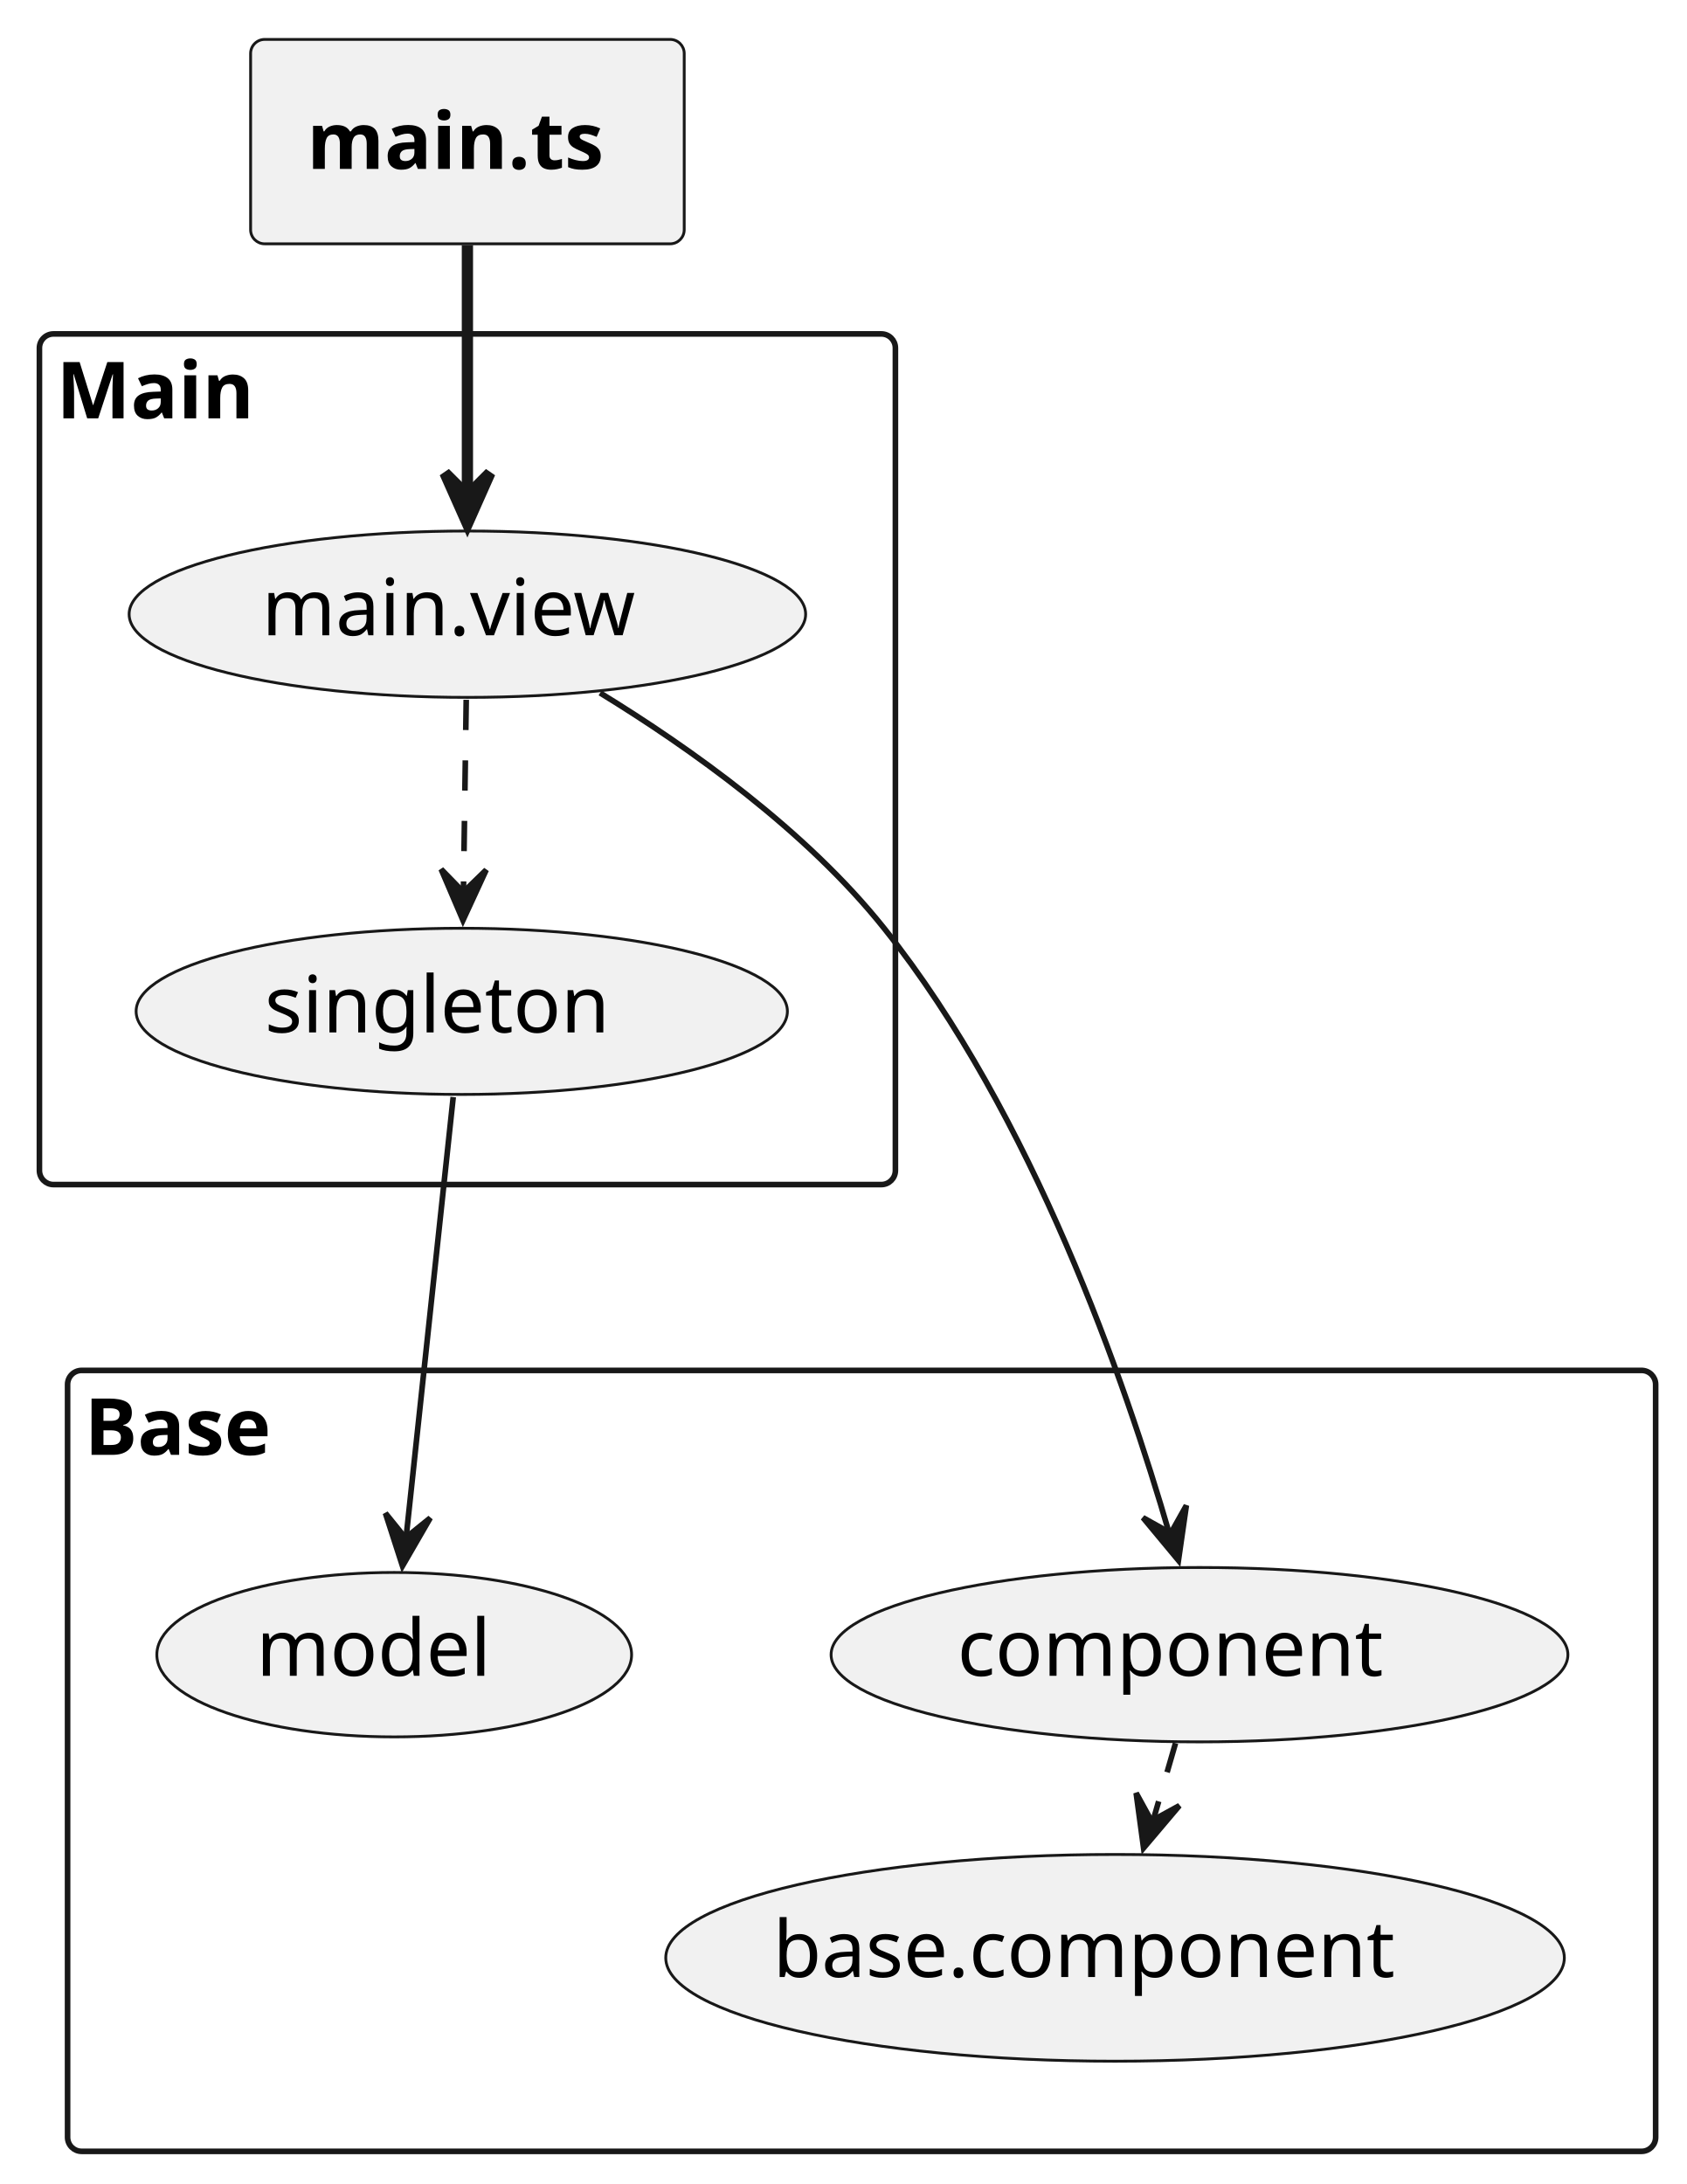
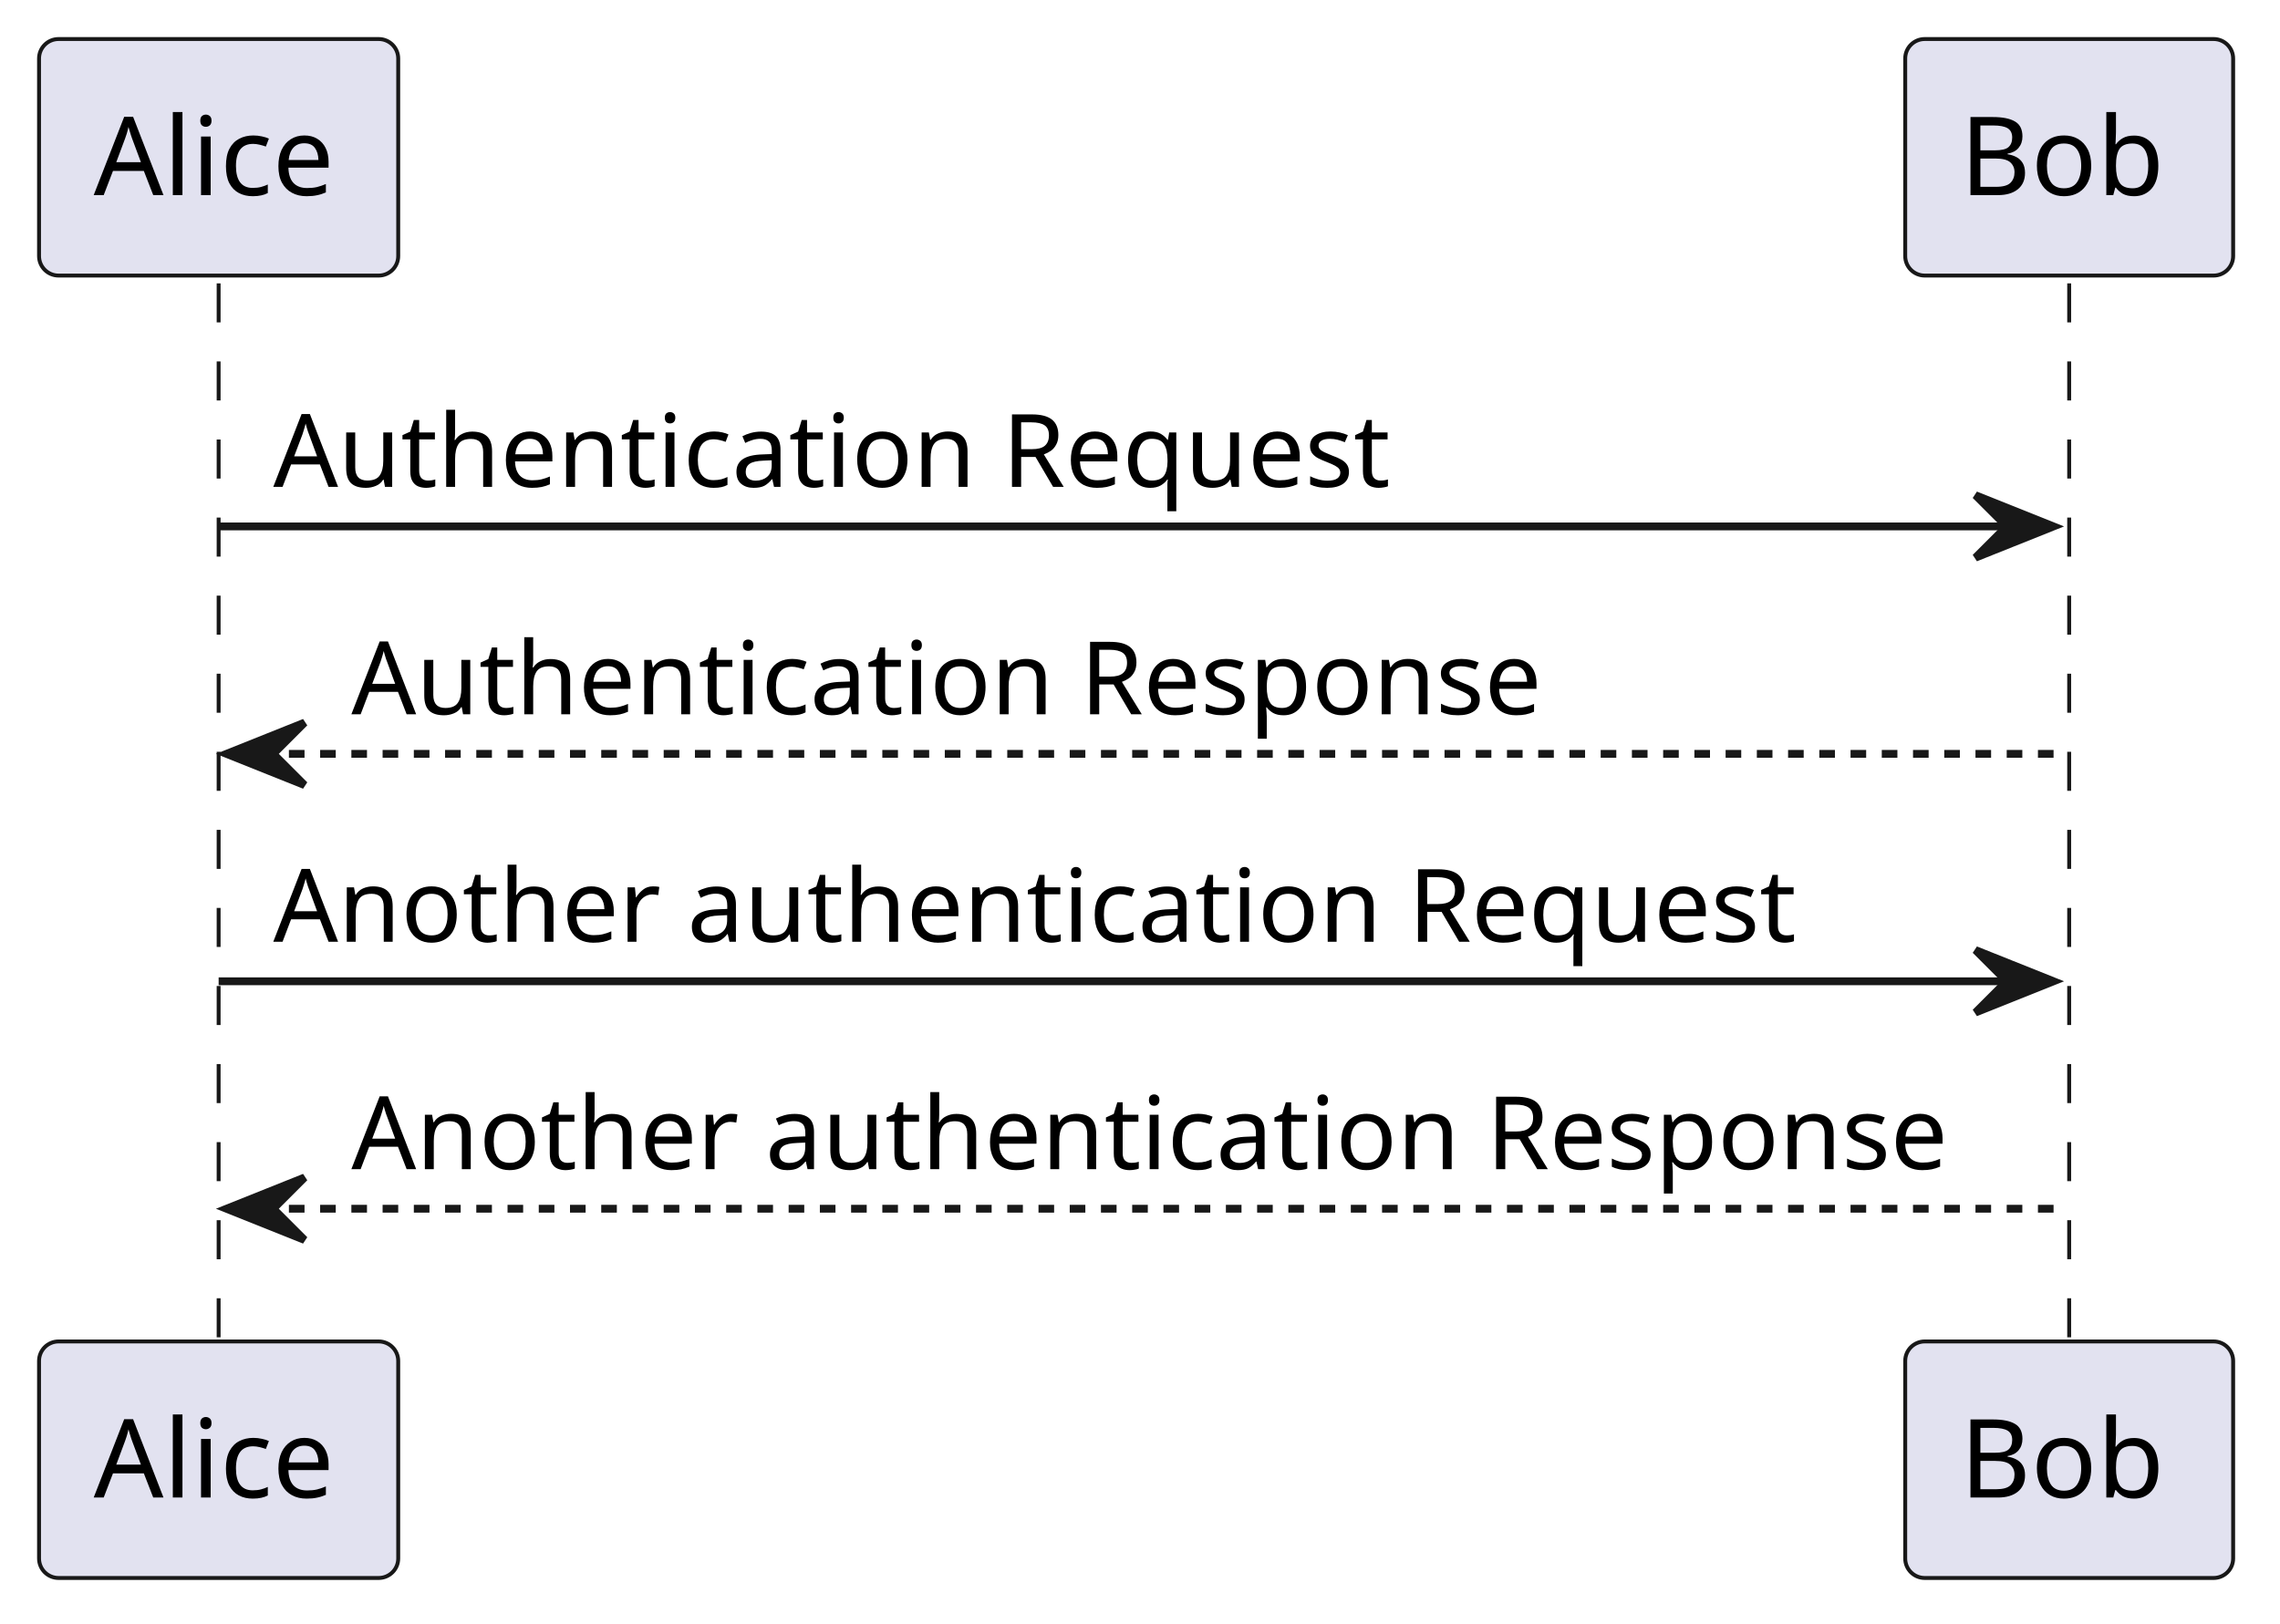
- <svg xmlns="http://www.w3.org/2000/svg" contentStyleType="text/css" height="505.208px" preserveAspectRatio="none" style="width:390px;height:505px;background:#FFFFFF;" version="1.1" viewBox="0 0 390 505" width="390.625px" zoomAndPan="magnify">
+ <svg xmlns="http://www.w3.org/2000/svg" contentStyleType="text/css" height="208px" preserveAspectRatio="none" style="width:292px;height:208px;background:#FFFFFF;" version="1.1" viewBox="0 0 292 208" width="292px" zoomAndPan="magnify">
  <defs />
  <g>
-     <g id="cluster_Main">
-       <rect fill="none" height="196.693" rx="3.255" ry="3.255" style="stroke:#181818;stroke-width:1.302;" width="197.917" x="9.115" y="77.213" />
-       <text fill="#000000" font-family="sans-serif" font-size="18.229" font-weight="bold" lengthAdjust="spacing" textLength="46.875" x="13.021" y="96.738">Main</text>
-     </g>
-     <g id="cluster_Base">
-       <rect fill="none" height="180.573" rx="3.255" ry="3.255" style="stroke:#181818;stroke-width:1.302;" width="367.188" x="15.625" y="316.875" />
-       <text fill="#000000" font-family="sans-serif" font-size="18.229" font-weight="bold" lengthAdjust="spacing" textLength="49.479" x="19.531" y="336.4">Base</text>
-     </g>
-     <g id="elem_main.view">
-       <ellipse cx="108.068" cy="142.021" fill="#F1F1F1" rx="78.211" ry="19.235" style="stroke:#181818;stroke-width:0.651;" />
-       <text fill="#000000" font-family="sans-serif" font-size="18.229" lengthAdjust="spacing" textLength="87.24" x="60.542" y="146.901">main.view</text>
-     </g>
-     <g id="elem_singleton">
-       <ellipse cx="106.766" cy="233.85" fill="#F1F1F1" rx="75.295" ry="19.214" style="stroke:#181818;stroke-width:0.651;" />
-       <text fill="#000000" font-family="sans-serif" font-size="18.229" lengthAdjust="spacing" textLength="83.333" x="61.193" y="238.729">singleton</text>
-     </g>
-     <g id="elem_base.component">
-       <ellipse cx="257.817" cy="452.704" fill="#F1F1F1" rx="103.885" ry="23.902" style="stroke:#181818;stroke-width:0.651;" />
-       <text fill="#000000" font-family="sans-serif" font-size="18.229" lengthAdjust="spacing" textLength="153.646" x="178.718" y="457.137">base.component</text>
-     </g>
-     <g id="elem_component">
-       <ellipse cx="277.344" cy="382.609" fill="#F1F1F1" rx="85.182" ry="20.162" style="stroke:#181818;stroke-width:0.651;" />
-       <text fill="#000000" font-family="sans-serif" font-size="18.229" lengthAdjust="spacing" textLength="104.167" x="221.354" y="387.489">component</text>
-     </g>
-     <g id="elem_model">
-       <ellipse cx="91.15" cy="382.606" fill="#F1F1F1" rx="54.887" ry="19.012" style="stroke:#181818;stroke-width:0.651;" />
-       <text fill="#000000" font-family="sans-serif" font-size="18.229" lengthAdjust="spacing" textLength="55.99" x="59.249" y="387.486">model</text>
-     </g>
-     <g id="elem_main_ts">
-       <rect fill="#F1F1F1" height="47.262" rx="3.255" ry="3.255" style="stroke:#181818;stroke-width:0.651;" width="100.26" x="57.943" y="9.115" />
-       <text fill="#000000" font-family="sans-serif" font-size="18.229" font-weight="bold" lengthAdjust="spacing" textLength="74.219" x="70.963" y="39.056">main.ts</text>
-     </g>
-     <g id="link_component_base.component">
-       <path d="M271.797,403.073 C270.143,408.789 268.294,415.195 266.484,421.419 " fill="none" id="component-to-base.component" style="stroke:#181818;stroke-width:1.302;stroke-dasharray:7.0,7.0;" />
-       <polygon fill="#181818" points="264.414,427.305,272.695,417.513,266.237,421.055,262.695,414.596,264.414,427.305" style="stroke:#181818;stroke-width:1.302;" />
-     </g>
-     <g id="link_main_ts_main.view">
-       <path d="M108.073,56.68 C108.073,73.646 108.073,96.914 108.073,114.662 " fill="none" id="main_ts-to-main.view" style="stroke:#181818;stroke-width:2.604;" />
-       <polygon fill="#181818" points="108.073,121.081,113.281,109.362,108.073,114.57,102.865,109.362,108.073,121.081" style="stroke:#181818;stroke-width:2.604;" />
-     </g>
-     <g id="link_main.view_component">
-       <path d="M138.75,160.221 C159.531,172.943 186.393,192.018 204.427,214.648 C238.841,257.812 260.247,319.714 270.378,354.661 " fill="none" id="main.view-to-component" style="stroke:#181818;stroke-width:1.302;" />
-       <polygon fill="#181818" points="272.474,360.794,274.307,348.102,270.707,354.528,264.281,350.928,272.474,360.794" style="stroke:#181818;stroke-width:1.302;" />
-     </g>
-     <g id="link_main.view_singleton">
-       <path d="M107.799,161.81 C107.617,174.74 107.357,192.174 107.148,206.497 " fill="none" id="main.view-to-singleton" style="stroke:#181818;stroke-width:1.302;stroke-dasharray:7.0,7.0;" />
-       <polygon fill="#181818" points="107.044,212.786,112.419,201.143,107.137,206.277,102.004,200.994,107.044,212.786" style="stroke:#181818;stroke-width:1.302;" />
-     </g>
-     <g id="link_singleton_model">
-       <path d="M104.792,253.672 C102.031,279.505 97.005,326.484 93.88,355.677 " fill="none" id="singleton-to-model" style="stroke:#181818;stroke-width:1.302;" />
-       <polygon fill="#181818" points="93.06,362.096,99.478,350.994,93.748,355.622,89.12,349.893,93.06,362.096" style="stroke:#181818;stroke-width:1.302;" />
-     </g>
+     <line style="stroke:#181818;stroke-width:0.5;stroke-dasharray:5.0,5.0;" x1="28" x2="28" y1="36.297" y2="172.828" />
+     <line style="stroke:#181818;stroke-width:0.5;stroke-dasharray:5.0,5.0;" x1="265" x2="265" y1="36.297" y2="172.828" />
+     <rect fill="#E2E2F0" height="30.297" rx="2.5" ry="2.5" style="stroke:#181818;stroke-width:0.5;" width="46" x="5" y="5" />
+     <text fill="#000000" font-family="sans-serif" font-size="14" lengthAdjust="spacing" textLength="32" x="12" y="24.995">Alice</text>
+     <rect fill="#E2E2F0" height="30.297" rx="2.5" ry="2.5" style="stroke:#181818;stroke-width:0.5;" width="46" x="5" y="171.828" />
+     <text fill="#000000" font-family="sans-serif" font-size="14" lengthAdjust="spacing" textLength="32" x="12" y="191.823">Alice</text>
+     <rect fill="#E2E2F0" height="30.297" rx="2.5" ry="2.5" style="stroke:#181818;stroke-width:0.5;" width="42" x="244" y="5" />
+     <text fill="#000000" font-family="sans-serif" font-size="14" lengthAdjust="spacing" textLength="28" x="251" y="24.995">Bob</text>
+     <rect fill="#E2E2F0" height="30.297" rx="2.5" ry="2.5" style="stroke:#181818;stroke-width:0.5;" width="42" x="244" y="171.828" />
+     <text fill="#000000" font-family="sans-serif" font-size="14" lengthAdjust="spacing" textLength="28" x="251" y="191.823">Bob</text>
+     <polygon fill="#181818" points="253,63.43,263,67.43,253,71.43,257,67.43" style="stroke:#181818;stroke-width:1.0;" />
+     <line style="stroke:#181818;stroke-width:1.0;" x1="28" x2="259" y1="67.43" y2="67.43" />
+     <text fill="#000000" font-family="sans-serif" font-size="13" lengthAdjust="spacing" textLength="149" x="35" y="62.364">Authentication Request</text>
+     <polygon fill="#181818" points="39,92.562,29,96.562,39,100.562,35,96.562" style="stroke:#181818;stroke-width:1.0;" />
+     <line style="stroke:#181818;stroke-width:1.0;stroke-dasharray:2.0,2.0;" x1="33" x2="264" y1="96.562" y2="96.562" />
+     <text fill="#000000" font-family="sans-serif" font-size="13" lengthAdjust="spacing" textLength="159" x="45" y="91.497">Authentication Response</text>
+     <polygon fill="#181818" points="253,121.695,263,125.695,253,129.695,257,125.695" style="stroke:#181818;stroke-width:1.0;" />
+     <line style="stroke:#181818;stroke-width:1.0;" x1="28" x2="259" y1="125.695" y2="125.695" />
+     <text fill="#000000" font-family="sans-serif" font-size="13" lengthAdjust="spacing" textLength="203" x="35" y="120.629">Another authentication Request</text>
+     <polygon fill="#181818" points="39,150.828,29,154.828,39,158.828,35,154.828" style="stroke:#181818;stroke-width:1.0;" />
+     <line style="stroke:#181818;stroke-width:1.0;stroke-dasharray:2.0,2.0;" x1="33" x2="264" y1="154.828" y2="154.828" />
+     <text fill="#000000" font-family="sans-serif" font-size="13" lengthAdjust="spacing" textLength="213" x="45" y="149.762">Another authentication Response</text>
  </g>
</svg>
